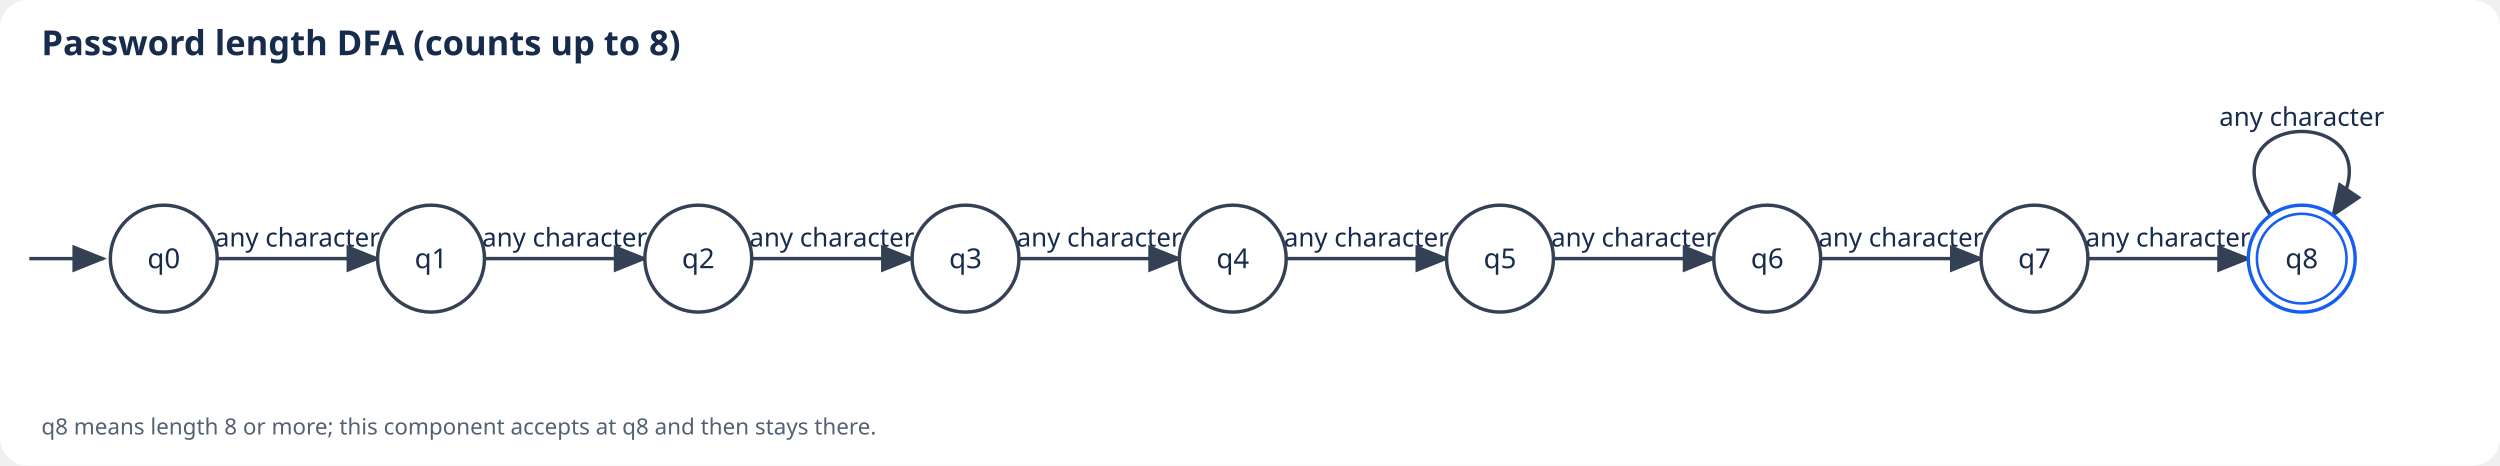
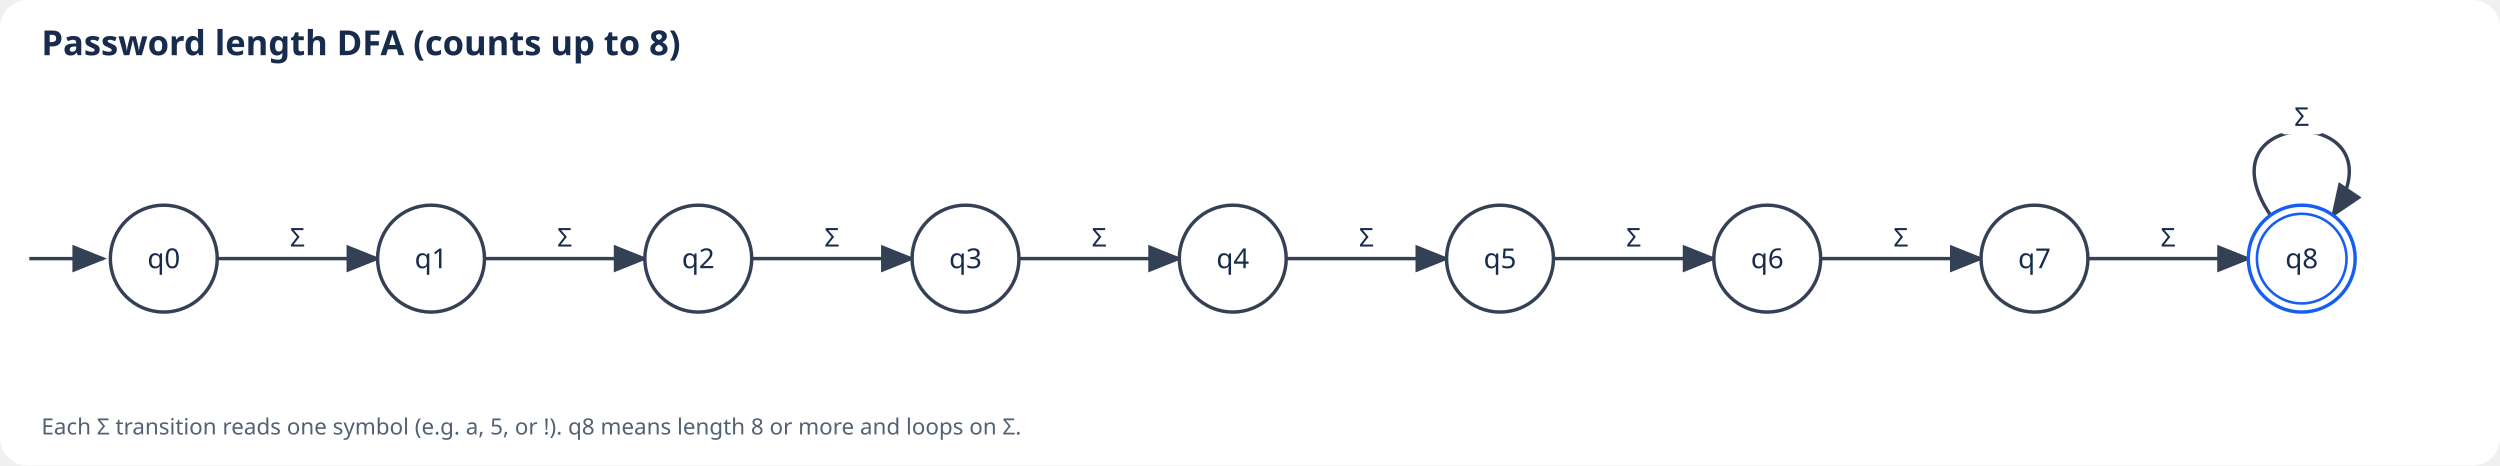
<svg xmlns="http://www.w3.org/2000/svg" viewBox="0 0 1450 270" role="img" aria-label="Password length DFA (counts up to 8)">
  <defs>
    <marker id="arrow" markerWidth="10" markerHeight="8" refX="9" refY="4" orient="auto">
      <path d="M0,0 L10,4 L0,8 z" fill="#344054" />
    </marker>
  </defs>
  <rect width="100%" height="100%" rx="16" fill="#fff" />
  <style>text{font-family:system-ui,Segoe UI,sans-serif;fill:#172b4d}.edge{stroke:#344054;stroke-width:2;fill:none;marker-end:url(#arrow)}.node{fill:#fff;stroke:#344054;stroke-width:2}.accept{stroke:#155eef}.label{font-size:15px}.small{font-size:13px;fill:#526174}</style>
  <text x="24" y="32" font-size="20" font-weight="700">Password length DFA (counts up to 8)</text>
  <path class="edge" d="M126.0,150.0 Q172.5,150.0 219.0,150.0" />
-   <text class="label" text-anchor="middle" x="172.5" y="143.0">any character</text>
+   <rect x="158.5" y="127.0" width="28" height="21" rx="5" fill="#fff" />
+   <text class="label" text-anchor="middle" x="172.5" y="143.0">Σ</text>
  <path class="edge" d="M281.0,150.0 Q327.5,150.0 374.0,150.0" />
-   <text class="label" text-anchor="middle" x="327.5" y="143.0">any character</text>
+   <rect x="313.5" y="127.0" width="28" height="21" rx="5" fill="#fff" />
+   <text class="label" text-anchor="middle" x="327.5" y="143.0">Σ</text>
  <path class="edge" d="M436.0,150.0 Q482.5,150.0 529.0,150.0" />
-   <text class="label" text-anchor="middle" x="482.5" y="143.0">any character</text>
+   <rect x="468.5" y="127.0" width="28" height="21" rx="5" fill="#fff" />
+   <text class="label" text-anchor="middle" x="482.5" y="143.0">Σ</text>
  <path class="edge" d="M591.0,150.0 Q637.5,150.0 684.0,150.0" />
-   <text class="label" text-anchor="middle" x="637.5" y="143.0">any character</text>
+   <rect x="623.5" y="127.0" width="28" height="21" rx="5" fill="#fff" />
+   <text class="label" text-anchor="middle" x="637.5" y="143.0">Σ</text>
  <path class="edge" d="M746.0,150.0 Q792.5,150.0 839.0,150.0" />
-   <text class="label" text-anchor="middle" x="792.5" y="143.0">any character</text>
+   <rect x="778.5" y="127.0" width="28" height="21" rx="5" fill="#fff" />
+   <text class="label" text-anchor="middle" x="792.5" y="143.0">Σ</text>
  <path class="edge" d="M901.0,150.0 Q947.5,150.0 994.0,150.0" />
-   <text class="label" text-anchor="middle" x="947.5" y="143.0">any character</text>
+   <rect x="933.5" y="127.0" width="28" height="21" rx="5" fill="#fff" />
+   <text class="label" text-anchor="middle" x="947.5" y="143.0">Σ</text>
  <path class="edge" d="M1056.0,150.0 Q1102.5,150.0 1149.0,150.0" />
-   <text class="label" text-anchor="middle" x="1102.5" y="143.0">any character</text>
+   <rect x="1088.5" y="127.0" width="28" height="21" rx="5" fill="#fff" />
+   <text class="label" text-anchor="middle" x="1102.5" y="143.0">Σ</text>
  <path class="edge" d="M1211.0,150.0 Q1257.5,150.0 1304.0,150.0" />
-   <text class="label" text-anchor="middle" x="1257.5" y="143.0">any character</text>
+   <rect x="1243.5" y="127.0" width="28" height="21" rx="5" fill="#fff" />
+   <text class="label" text-anchor="middle" x="1257.5" y="143.0">Σ</text>
  <path class="edge" d="M1317,125 C1273,60 1397,60 1353,125" />
-   <text class="label" text-anchor="middle" x="1335.0" y="73.0">any character</text>
+   <rect x="1321.0" y="57.0" width="28" height="21" rx="5" fill="#fff" />
+   <text class="label" text-anchor="middle" x="1335.0" y="73.0">Σ</text>
  <path class="edge" d="M17,150 L60,150" />
  <circle class="node" cx="95" cy="150" r="31" />
  <text text-anchor="middle" dominant-baseline="middle" x="95" y="150" font-size="16">q0</text>
  <circle class="node" cx="250" cy="150" r="31" />
  <text text-anchor="middle" dominant-baseline="middle" x="250" y="150" font-size="16">q1</text>
  <circle class="node" cx="405" cy="150" r="31" />
  <text text-anchor="middle" dominant-baseline="middle" x="405" y="150" font-size="16">q2</text>
  <circle class="node" cx="560" cy="150" r="31" />
  <text text-anchor="middle" dominant-baseline="middle" x="560" y="150" font-size="16">q3</text>
  <circle class="node" cx="715" cy="150" r="31" />
  <text text-anchor="middle" dominant-baseline="middle" x="715" y="150" font-size="16">q4</text>
  <circle class="node" cx="870" cy="150" r="31" />
  <text text-anchor="middle" dominant-baseline="middle" x="870" y="150" font-size="16">q5</text>
  <circle class="node" cx="1025" cy="150" r="31" />
  <text text-anchor="middle" dominant-baseline="middle" x="1025" y="150" font-size="16">q6</text>
  <circle class="node" cx="1180" cy="150" r="31" />
  <text text-anchor="middle" dominant-baseline="middle" x="1180" y="150" font-size="16">q7</text>
  <circle class="node accept" cx="1335" cy="150" r="31" />
  <circle cx="1335" cy="150" r="26" fill="none" stroke="#155eef" stroke-width="1.5" />
  <text text-anchor="middle" dominant-baseline="middle" x="1335" y="150" font-size="16">q8</text>
-   <text class="small" x="24" y="252">q8 means length 8 or more; this component accepts at q8 and then stays there.</text>
+   <text class="small" x="24" y="252">Each Σ transition reads one symbol (e.g. a, 5, or !). q8 means length 8 or more and loops on Σ.</text>
</svg>
